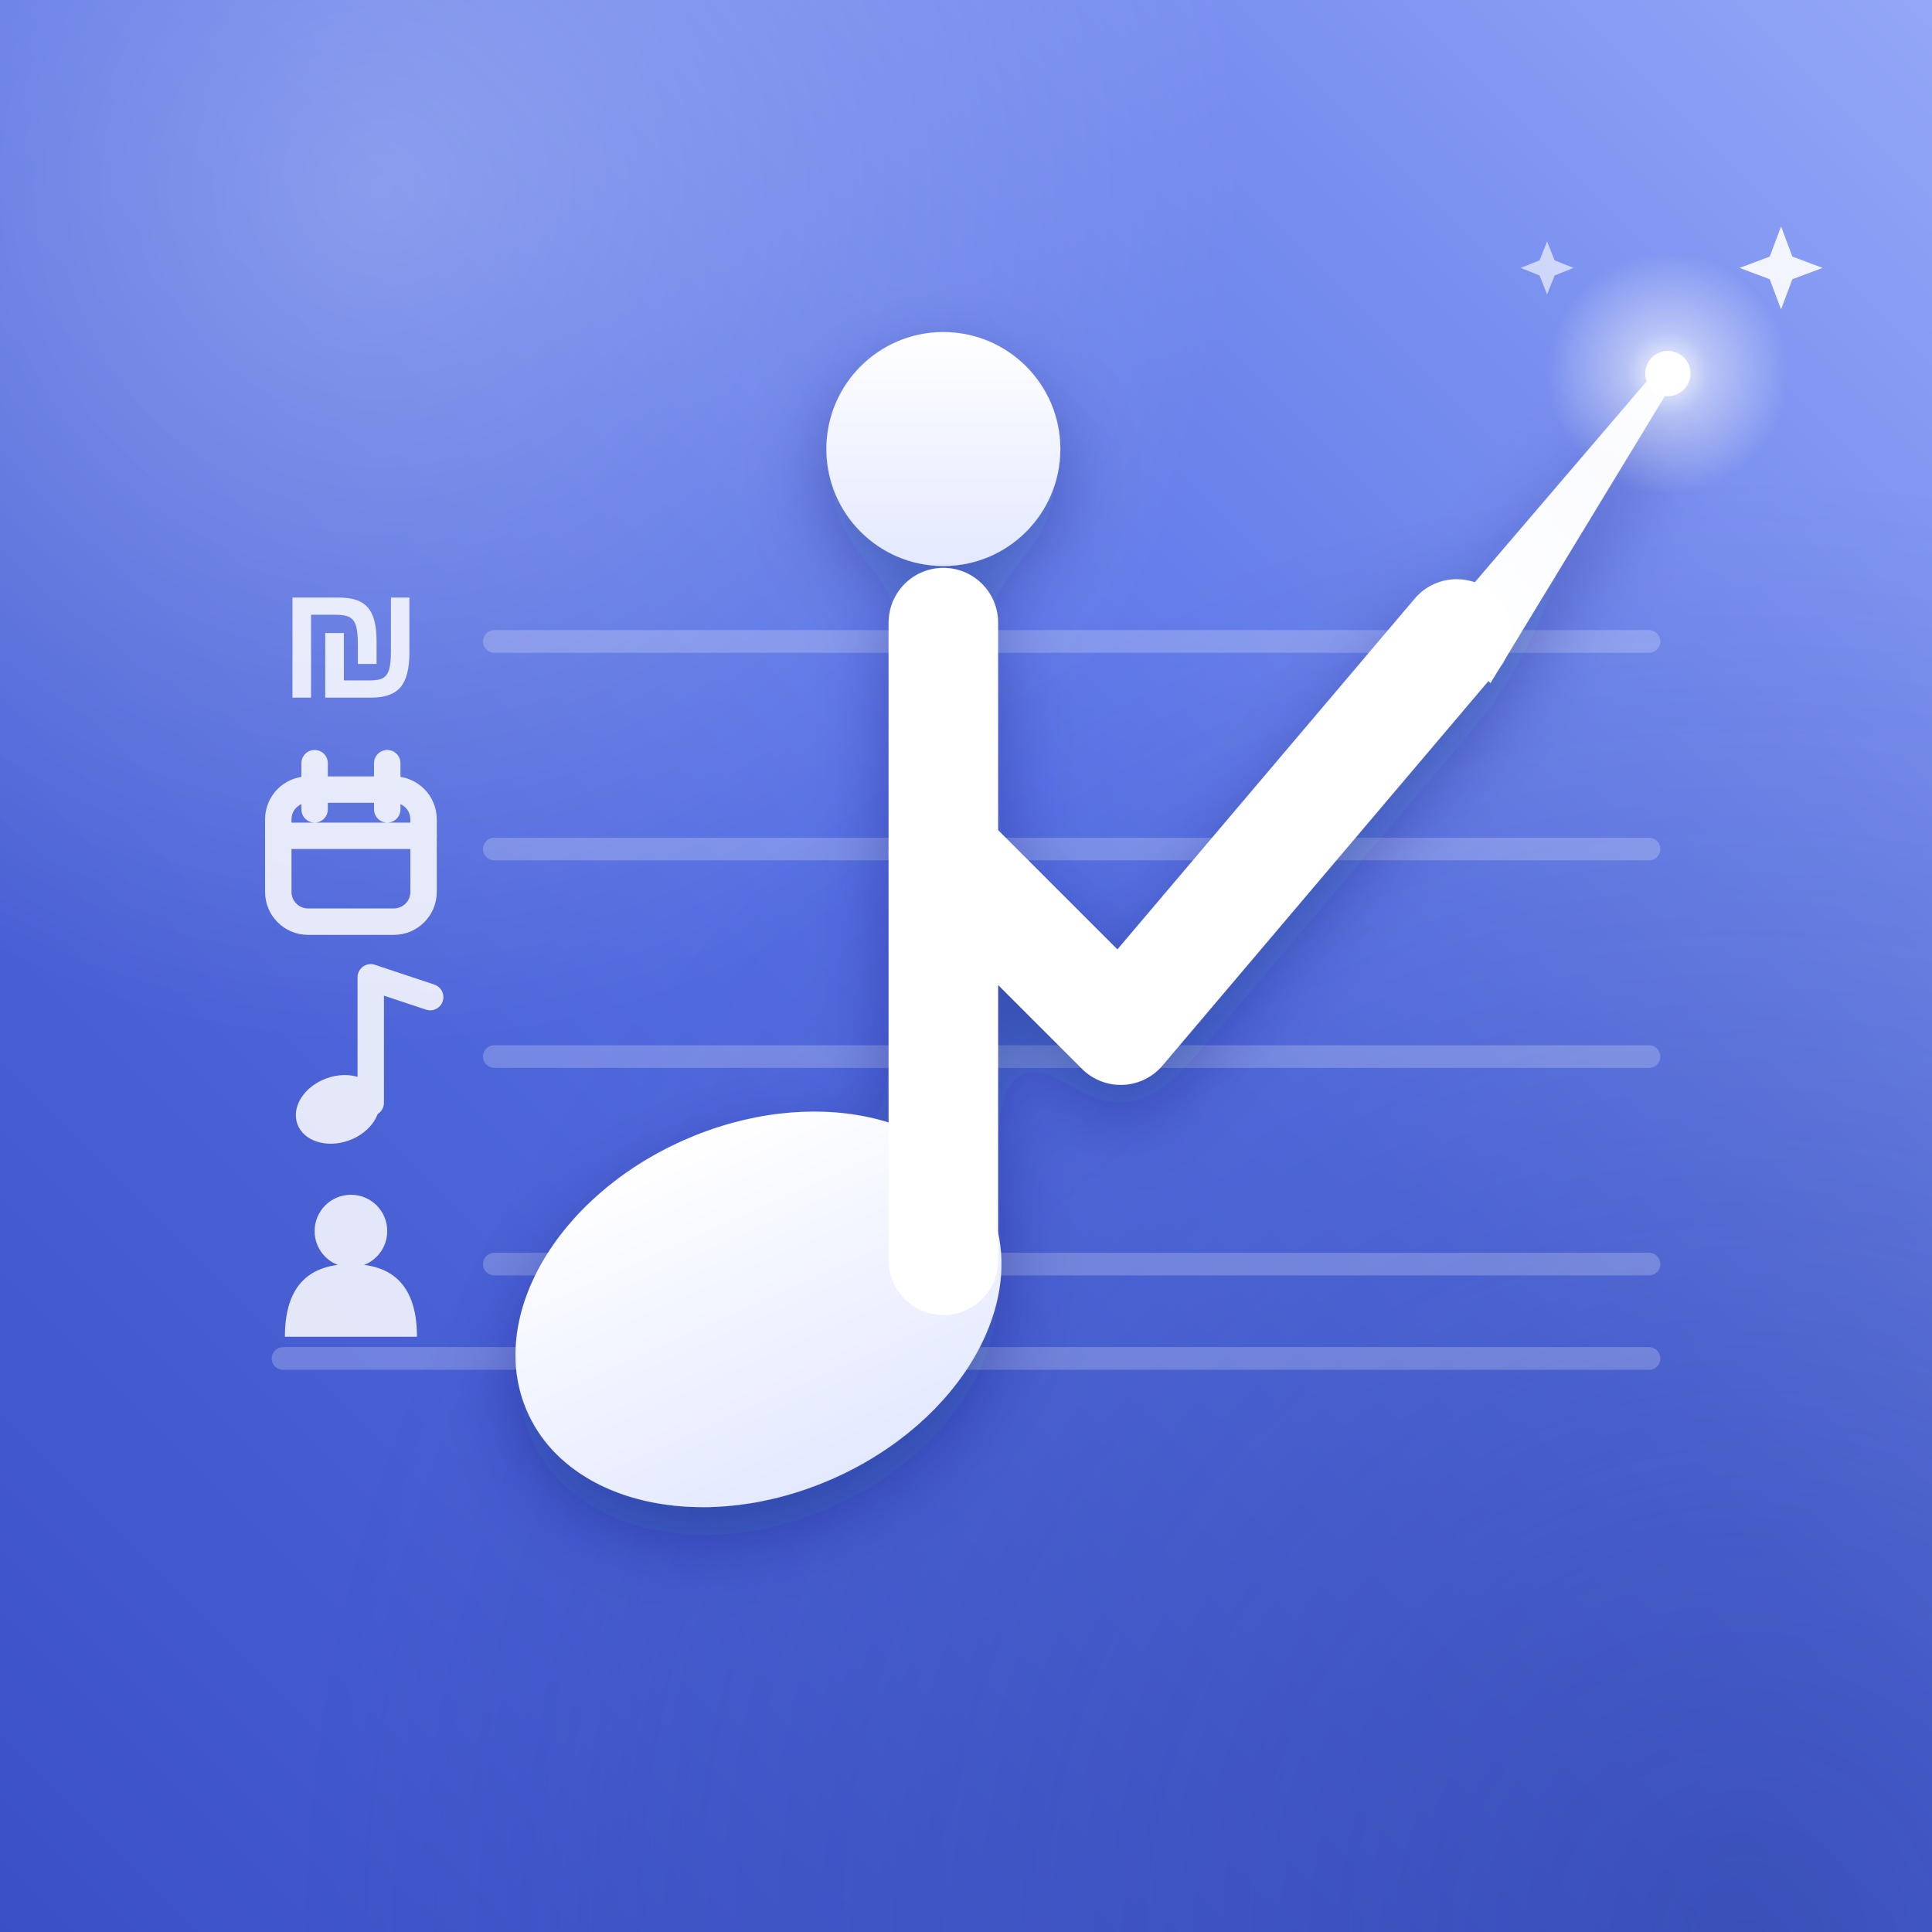
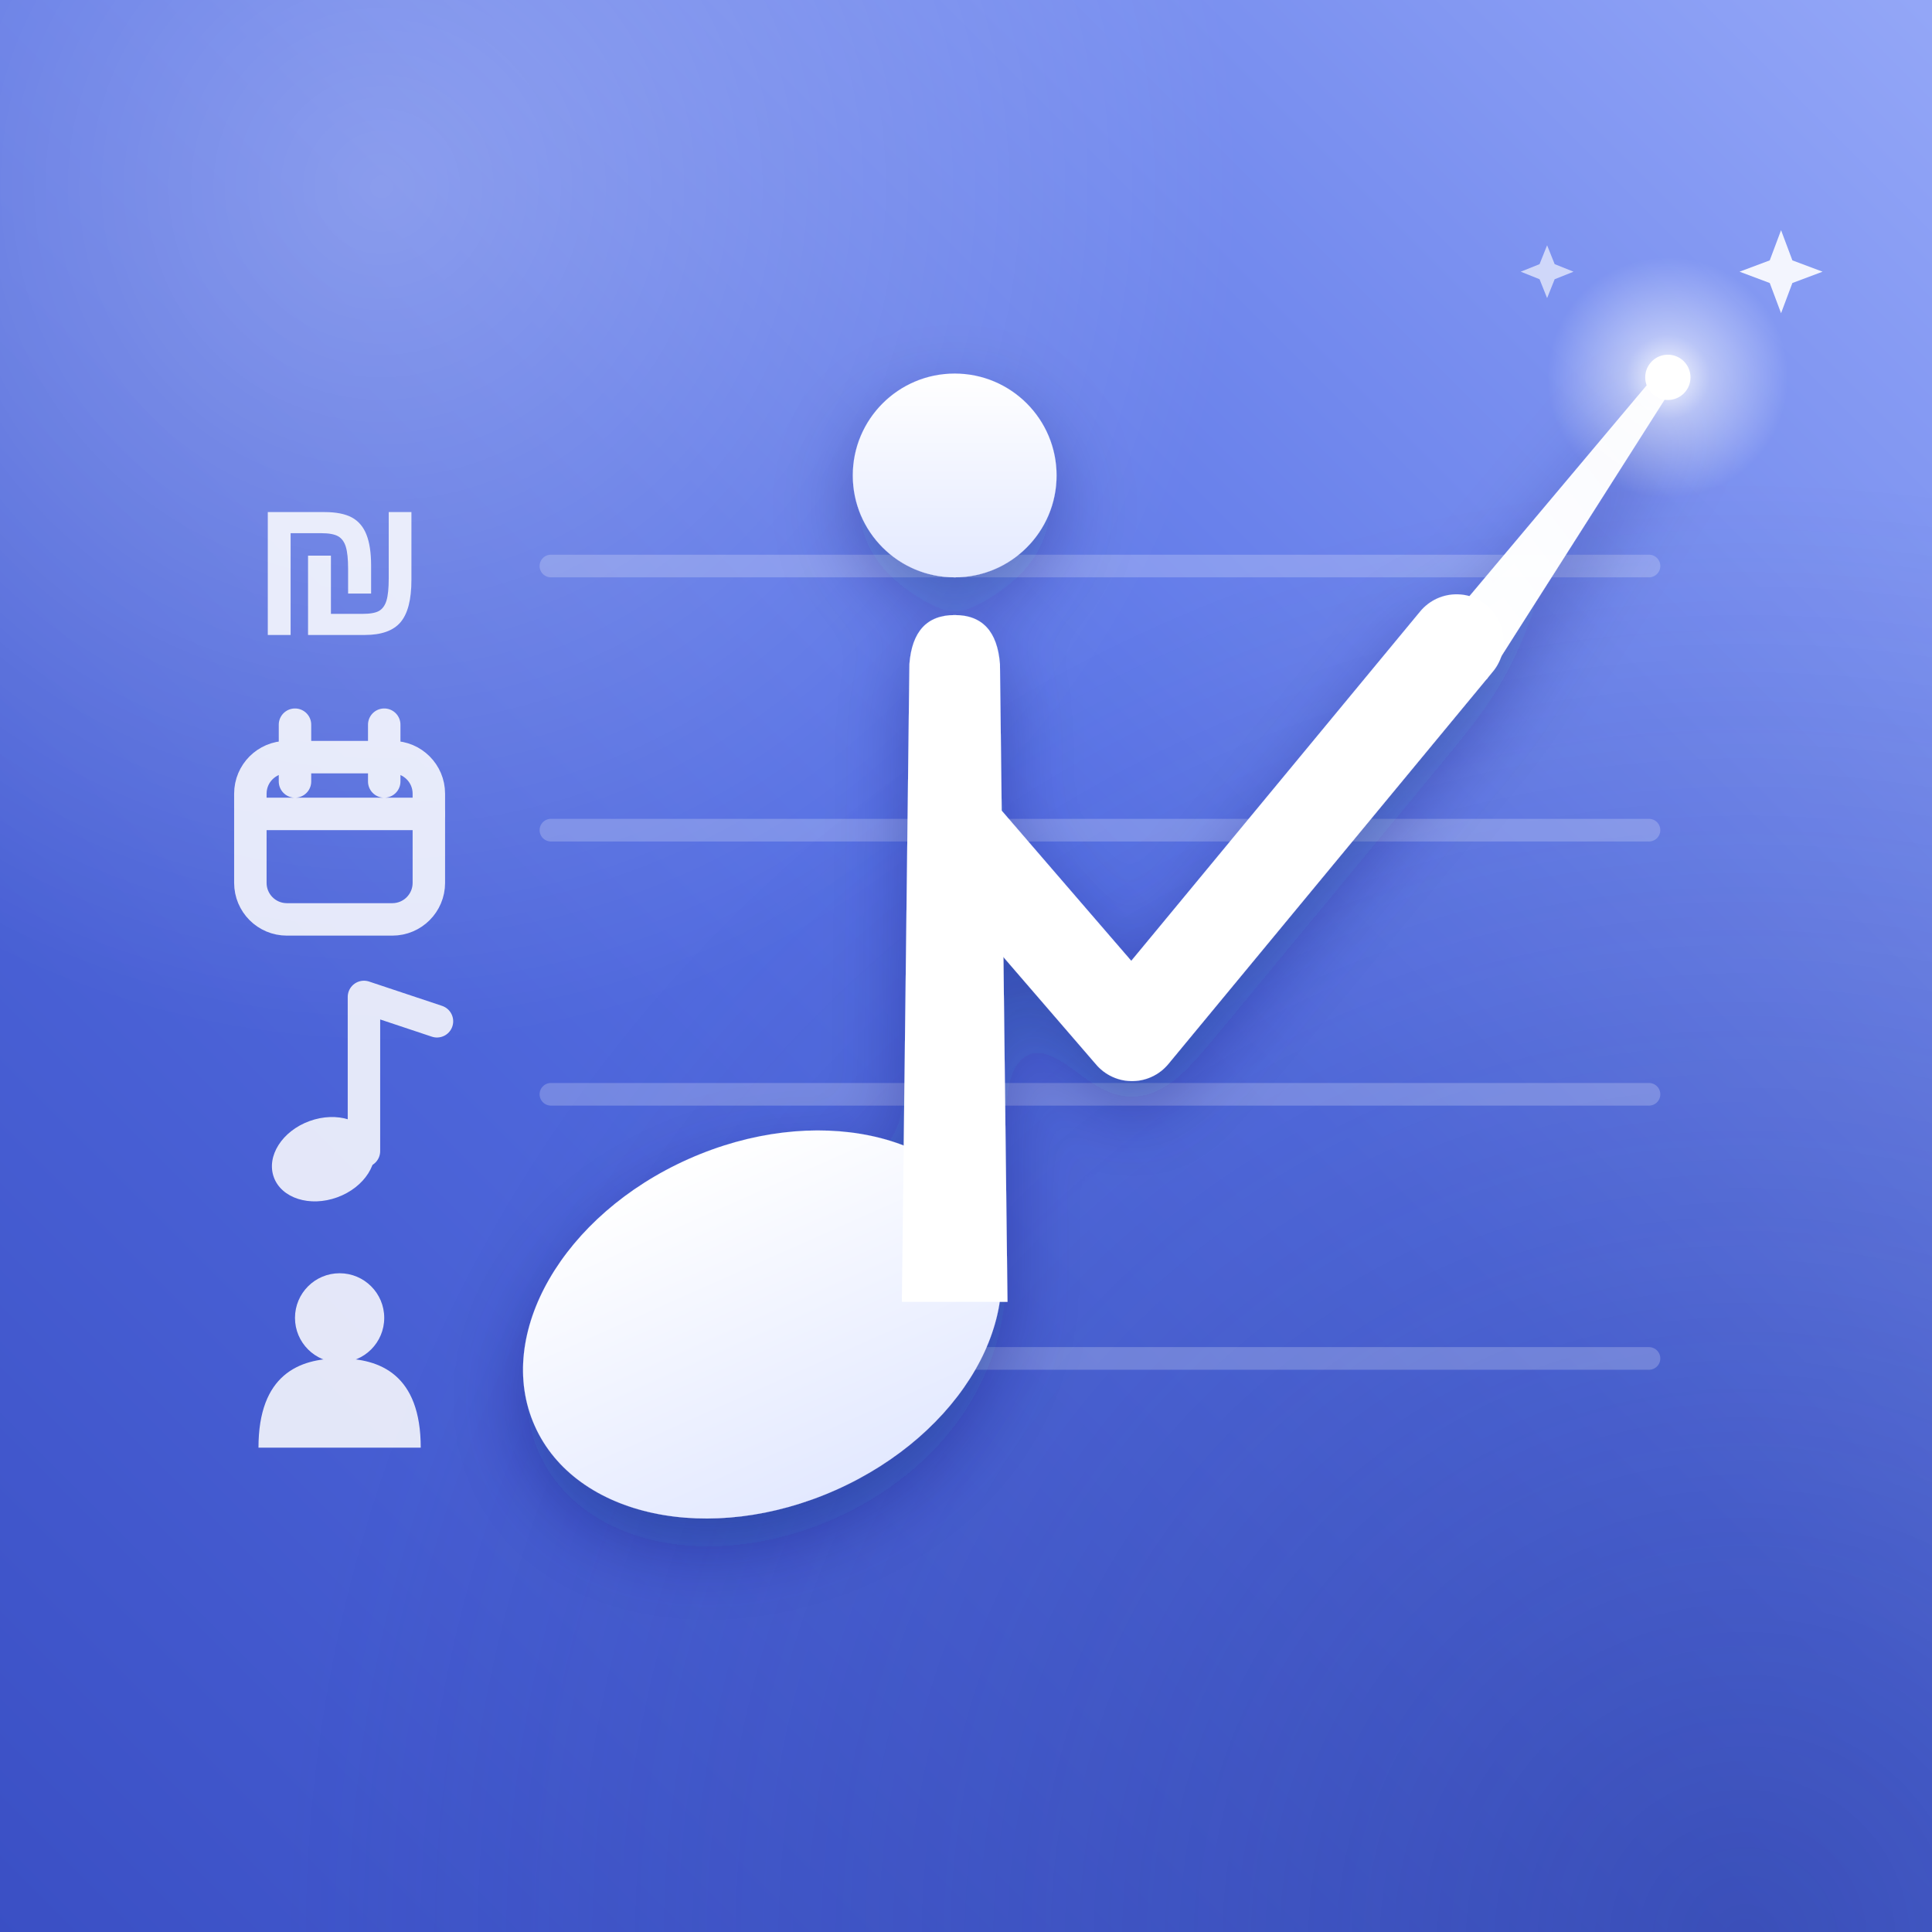
<svg xmlns="http://www.w3.org/2000/svg" viewBox="0 0 1024 1024">
  <defs>
    <linearGradient id="bg" x1="0" y1="1" x2="1" y2="0">
      <stop offset="0" stop-color="#3a4fc4" />
      <stop offset=".55" stop-color="#5872e6" />
      <stop offset="1" stop-color="#94a7f7" />
    </linearGradient>
    <radialGradient id="hl" cx=".2" cy=".1" r=".8">
      <stop offset="0" stop-color="#fff" stop-opacity=".3" />
      <stop offset=".55" stop-color="#fff" stop-opacity="0" />
    </radialGradient>
    <radialGradient id="lo" cx=".9" cy="1" r=".75">
      <stop offset="0" stop-color="#16247e" stop-opacity=".4" />
      <stop offset="1" stop-color="#16247e" stop-opacity="0" />
    </radialGradient>
    <linearGradient id="wf" x1="0" y1="0" x2="0" y2="1">
      <stop offset="0" stop-color="#ffffff" />
      <stop offset="1" stop-color="#e3e9ff" />
    </linearGradient>
    <linearGradient id="bat" x1="0" y1="1" x2="1" y2="0">
      <stop offset="0" stop-color="#ffffff" />
      <stop offset="1" stop-color="#ffffff" stop-opacity=".95" />
    </linearGradient>
    <radialGradient id="glow" cx=".5" cy=".5" r=".5">
      <stop offset="0" stop-color="#fff" stop-opacity=".95" />
      <stop offset=".35" stop-color="#fff" stop-opacity=".45" />
      <stop offset="1" stop-color="#fff" stop-opacity="0" />
    </radialGradient>
    <filter id="sh" x="-25%" y="-25%" width="150%" height="150%">
      <feDropShadow dx="0" dy="16" stdDeviation="20" flood-color="#0d1766" flood-opacity=".34" />
    </filter>
  </defs>
  <rect width="1024" height="1024" fill="url(#bg)" />
  <rect width="1024" height="1024" fill="url(#lo)" />
  <rect width="1024" height="1024" fill="url(#hl)" />
  <g opacity=".85">
-     <g transform="translate(186 340) scale(1.75) translate(-186 -340)">
-       <text x="186" y="357" text-anchor="middle" font-family="Arial, Helvetica, sans-serif" font-weight="700" font-size="50" fill="#fff">₪</text>
+     <g transform="translate(180 300) scale(2.15) translate(-186 -300)">
+       <text x="186" y="317" text-anchor="middle" font-family="Arial, Helvetica, sans-serif" font-weight="700" font-size="50" fill="#fff">₪</text>
    </g>
-     <g transform="translate(186 450) scale(1.75) translate(-186 -450)">
+     <g transform="translate(180 440) scale(2.15) translate(-186 -440)">
      <g fill="none" stroke="#fff" stroke-width="8" stroke-linecap="round" stroke-linejoin="round">
-         <rect x="164" y="432" width="44" height="40" rx="9" />
-         <path d="M164 446 H208 M175 424 V438 M197 424 V438" />
+         <rect x="164" y="422" width="44" height="40" rx="9" />
+         <path d="M164 436 H208 M175 414 V428 M197 414 V428" />
      </g>
    </g>
-     <g transform="translate(186 560) scale(1.75) translate(-186 -560)">
+     <g transform="translate(180 580) scale(2.15) translate(-186 -580)">
      <g fill="#fff">
-         <path d="M192 574 V536 L210 542" fill="none" stroke="#fff" stroke-width="8" stroke-linecap="round" stroke-linejoin="round" />
-         <ellipse cx="182" cy="576" rx="13" ry="10" transform="rotate(-20 182 576)" />
+         <path d="M192 594 V556 L210 562" fill="none" stroke="#fff" stroke-width="8" stroke-linecap="round" stroke-linejoin="round" />
+         <ellipse cx="182" cy="596" rx="13" ry="10" transform="rotate(-20 182 596)" />
      </g>
    </g>
-     <g transform="translate(186 670) scale(1.75) translate(-186 -670)">
+     <g transform="translate(180 720) scale(2.15) translate(-186 -720)">
      <g fill="#fff">
-         <circle cx="186" cy="660" r="11" />
-         <path d="M166 692 C166 674 176 670 186 670 C196 670 206 674 206 692 Z" />
+         <circle cx="186" cy="710" r="11" />
+         <path d="M166 742 C166 724 176 720 186 720 C196 720 206 724 206 742 Z" />
      </g>
    </g>
  </g>
  <g stroke="#fff" stroke-width="12" stroke-linecap="round" opacity=".22">
-     <line x1="262" y1="340" x2="874" y2="340" />
-     <line x1="262" y1="450" x2="874" y2="450" />
-     <line x1="262" y1="560" x2="874" y2="560" />
-     <line x1="262" y1="670" x2="874" y2="670" />
-     <line x1="150" y1="720" x2="874" y2="720" />
+     <line x1="292" y1="300" x2="874" y2="300" />
+     <line x1="292" y1="440" x2="874" y2="440" />
+     <line x1="292" y1="580" x2="874" y2="580" />
+     <line x1="292" y1="720" x2="874" y2="720" />
  </g>
  <g filter="url(#sh)">
-     <ellipse cx="402" cy="694" rx="134" ry="98" transform="rotate(-24 402 694)" fill="url(#wf)" />
-     <path d="M500 668 V330" stroke="#fff" stroke-width="58" stroke-linecap="round" />
-     <circle cx="500" cy="238" r="62" fill="url(#wf)" />
-     <path d="M500 452 L594 546 L772 336" fill="none" stroke="#fff" stroke-width="58" stroke-linecap="round" stroke-linejoin="round" />
-     <path d="M760 334 L878 196 L886 204 L790 362 Z" fill="url(#bat)" />
+     <ellipse cx="404" cy="702" rx="132" ry="96" transform="rotate(-24 404 702)" fill="url(#wf)" />
+     <path d="M478 690 L482 352 Q484 326 506 326 Q528 326 530 352 L534 690 Z" fill="#fff" />
+     <circle cx="506" cy="252" r="54" fill="url(#wf)" />
+     <path d="M512 446 L600 548 L772 340" fill="none" stroke="#fff" stroke-width="50" stroke-linecap="round" stroke-linejoin="round" />
+     <path d="M762 336 L878 198 L886 206 L788 360 Z" fill="url(#bat)" />
  </g>
-   <circle cx="884" cy="198" r="64" fill="url(#glow)" />
-   <circle cx="884" cy="198" r="12" fill="#fff" />
+   <circle cx="884" cy="200" r="64" fill="url(#glow)" />
+   <circle cx="884" cy="200" r="12" fill="#fff" />
  <g fill="#fff" opacity=".9">
-     <path d="M944 120 l6 16 16 6 -16 6 -6 16 -6 -16 -16 -6 16 -6z" />
-     <path d="M820 128 l4 10 10 4 -10 4 -4 10 -4 -10 -10 -4 10 -4z" opacity=".7" />
+     <path d="M944 122 l6 16 16 6 -16 6 -6 16 -6 -16 -16 -6 16 -6z" />
+     <path d="M820 130 l4 10 10 4 -10 4 -4 10 -4 -10 -10 -4 10 -4z" opacity=".7" />
  </g>
</svg>
